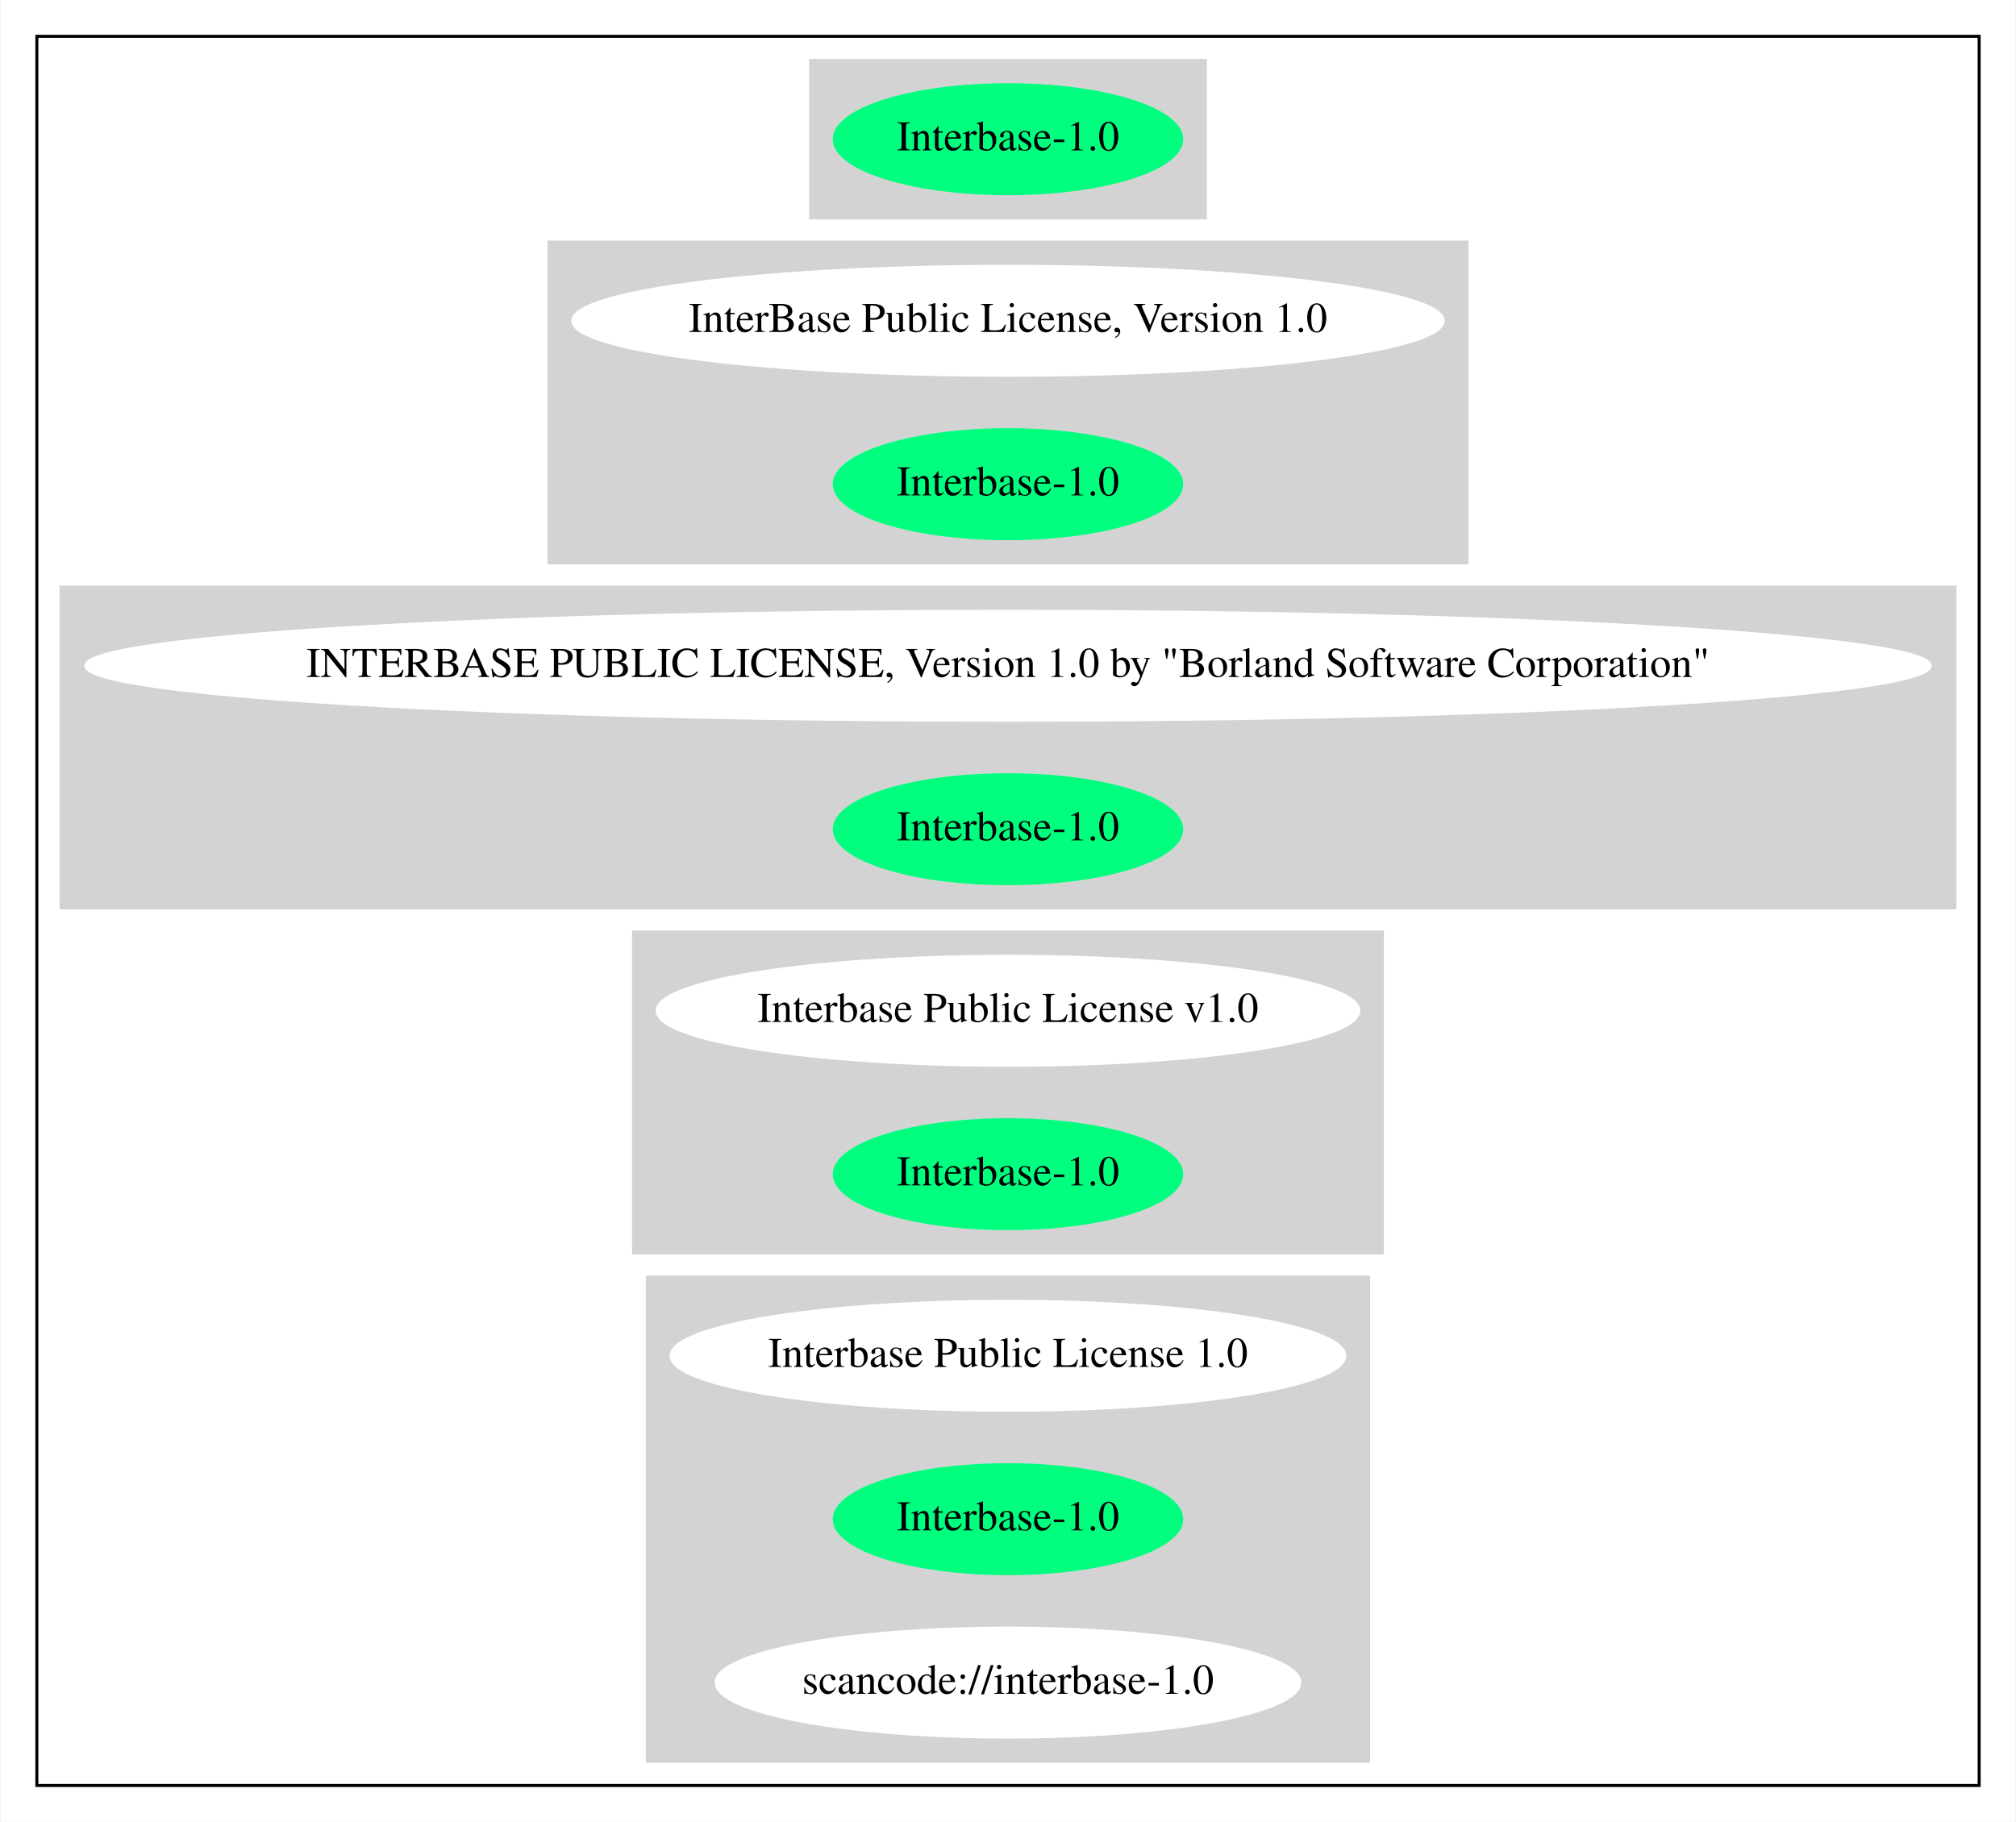
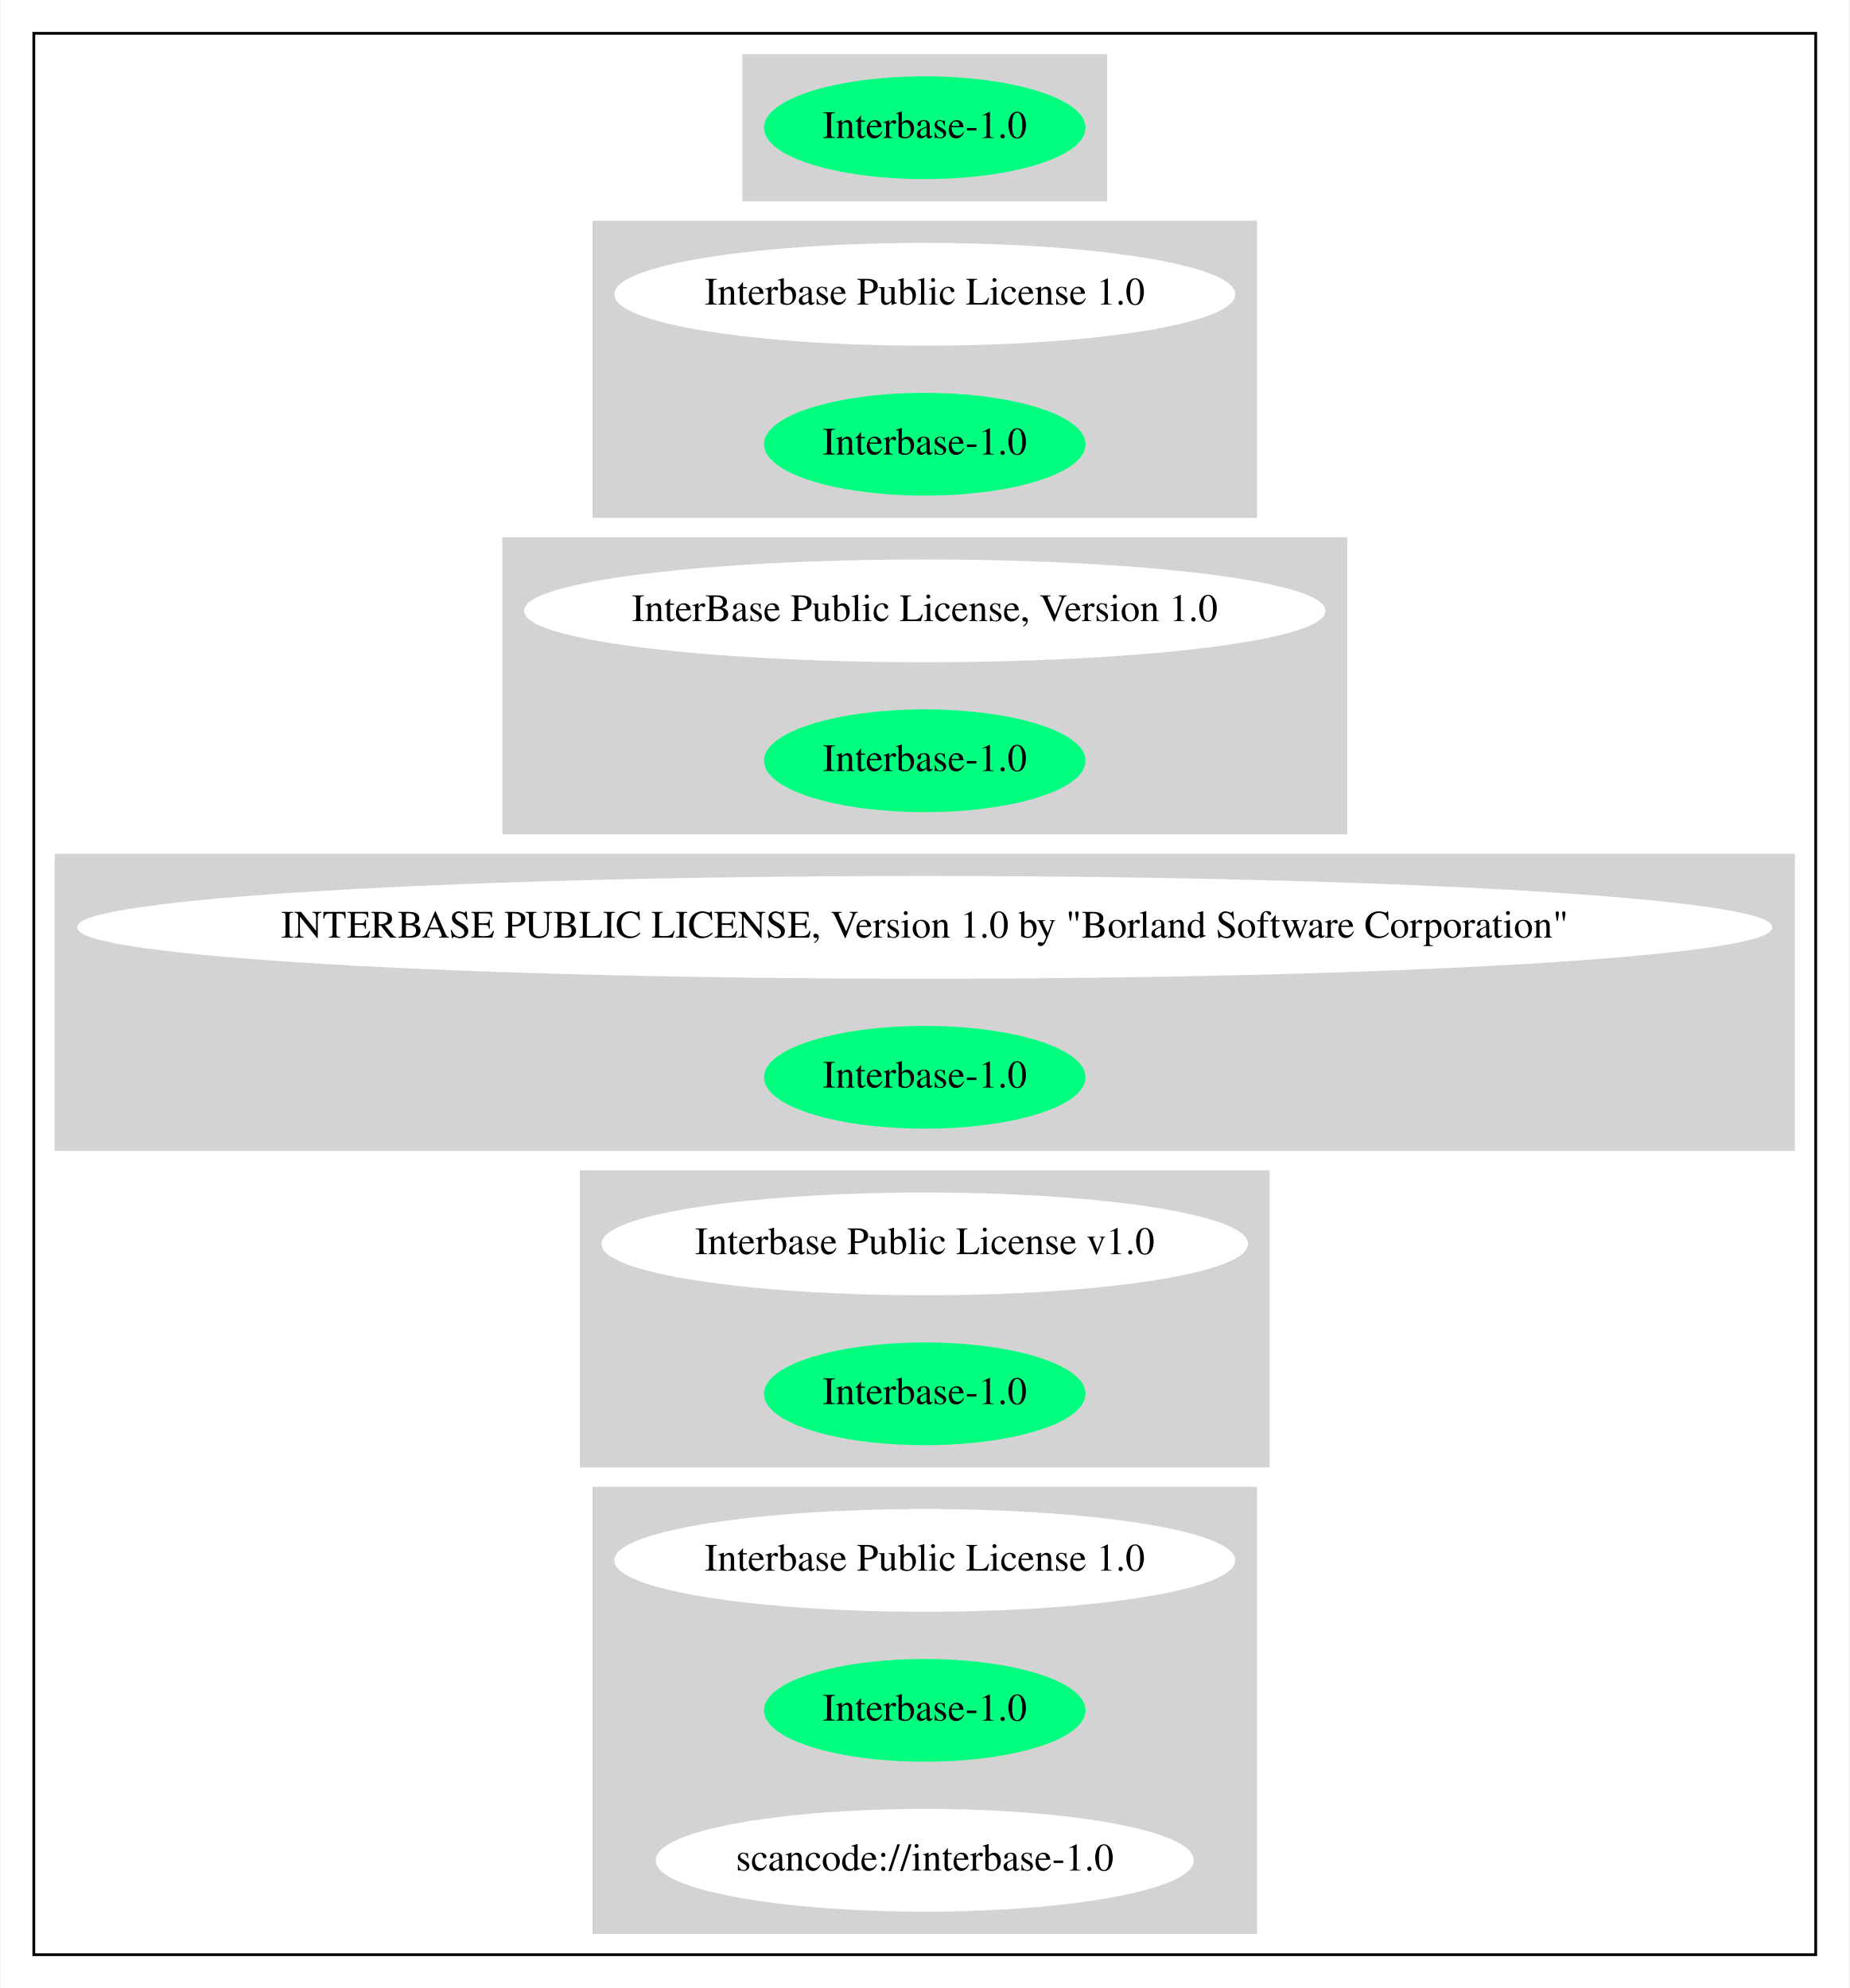
- <svg xmlns="http://www.w3.org/2000/svg" width="666pt" height="602pt" viewBox="0.00 0.00 665.65 602.00">
-   <g id="graph0" class="graph" transform="scale(1 1) rotate(0) translate(4 598)">
-     <polygon fill="white" stroke="transparent" points="-4,4 -4,-598 661.65,-598 661.65,4 -4,4" />
+ <svg xmlns="http://www.w3.org/2000/svg" width="666pt" height="716pt" viewBox="0.00 0.00 665.65 716.00">
+   <g id="graph0" class="graph" transform="scale(1 1) rotate(0) translate(4 712)">
+     <polygon fill="white" stroke="transparent" points="-4,4 -4,-712 661.65,-712 661.65,4 -4,4" />
    <g id="clust1" class="cluster">
-       <polygon fill="none" stroke="black" points="8,-8 8,-586 649.65,-586 649.65,-8 8,-8" />
+       <polygon fill="none" stroke="black" points="8,-8 8,-700 649.65,-700 649.65,-8 8,-8" />
    </g>
    <g id="clust2" class="cluster">
-       <polygon fill="lightgray" stroke="lightgray" points="263.63,-526 263.63,-578 394.02,-578 394.02,-526 263.63,-526" />
+       <polygon fill="lightgray" stroke="lightgray" points="263.63,-640 263.63,-692 394.02,-692 394.02,-640 263.63,-640" />
    </g>
    <g id="clust3" class="cluster">
+       <polygon fill="lightgray" stroke="lightgray" points="209.68,-526 209.68,-632 447.96,-632 447.96,-526 209.68,-526" />
+     </g>
+     <g id="clust4" class="cluster">
      <polygon fill="lightgray" stroke="lightgray" points="177.19,-412 177.19,-518 480.46,-518 480.46,-412 177.19,-412" />
    </g>
-     <g id="clust4" class="cluster">
+     <g id="clust5" class="cluster">
      <polygon fill="lightgray" stroke="lightgray" points="16,-298 16,-404 641.65,-404 641.65,-298 16,-298" />
    </g>
-     <g id="clust5" class="cluster">
+     <g id="clust6" class="cluster">
      <polygon fill="lightgray" stroke="lightgray" points="205.13,-184 205.13,-290 452.51,-290 452.51,-184 205.13,-184" />
    </g>
-     <g id="clust6" class="cluster">
+     <g id="clust7" class="cluster">
      <polygon fill="lightgray" stroke="lightgray" points="209.68,-16 209.68,-176 447.96,-176 447.96,-16 209.68,-16" />
    </g>
    <g id="node1" class="node">
+       <ellipse fill="springgreen" stroke="springgreen" cx="328.82" cy="-666" rx="57.39" ry="18" />
+       <text text-anchor="middle" x="328.82" y="-662.3" font-family="Times,serif" font-size="14.00">Interbase-1.0</text>
+     </g>
+     <g id="node2" class="node">
+       <ellipse fill="white" stroke="white" cx="328.82" cy="-606" rx="111.28" ry="18" />
+       <text text-anchor="middle" x="328.82" y="-602.3" font-family="Times,serif" font-size="14.00">Interbase Public License 1.0</text>
+     </g>
+     <g id="node3" class="node">
      <ellipse fill="springgreen" stroke="springgreen" cx="328.82" cy="-552" rx="57.39" ry="18" />
      <text text-anchor="middle" x="328.82" y="-548.3" font-family="Times,serif" font-size="14.00">Interbase-1.0</text>
    </g>
-     <g id="node2" class="node">
+     <g id="node4" class="node">
      <ellipse fill="white" stroke="white" cx="328.82" cy="-492" rx="143.77" ry="18" />
      <text text-anchor="middle" x="328.82" y="-488.3" font-family="Times,serif" font-size="14.00">InterBase Public License, Version 1.0</text>
    </g>
-     <g id="node3" class="node">
+     <g id="node5" class="node">
      <ellipse fill="springgreen" stroke="springgreen" cx="328.82" cy="-438" rx="57.39" ry="18" />
      <text text-anchor="middle" x="328.82" y="-434.3" font-family="Times,serif" font-size="14.00">Interbase-1.0</text>
    </g>
-     <g id="node4" class="node">
+     <g id="node6" class="node">
      <ellipse fill="white" stroke="white" cx="328.82" cy="-378" rx="304.65" ry="18" />
      <text text-anchor="middle" x="328.82" y="-374.3" font-family="Times,serif" font-size="14.00">INTERBASE PUBLIC LICENSE, Version 1.0 by "Borland Software Corporation"</text>
    </g>
-     <g id="node5" class="node">
+     <g id="node7" class="node">
      <ellipse fill="springgreen" stroke="springgreen" cx="328.82" cy="-324" rx="57.39" ry="18" />
      <text text-anchor="middle" x="328.82" y="-320.3" font-family="Times,serif" font-size="14.00">Interbase-1.0</text>
    </g>
-     <g id="node6" class="node">
+     <g id="node8" class="node">
      <ellipse fill="white" stroke="white" cx="328.82" cy="-264" rx="115.88" ry="18" />
      <text text-anchor="middle" x="328.82" y="-260.3" font-family="Times,serif" font-size="14.00">Interbase Public License v1.0</text>
    </g>
-     <g id="node7" class="node">
+     <g id="node9" class="node">
      <ellipse fill="springgreen" stroke="springgreen" cx="328.82" cy="-210" rx="57.39" ry="18" />
      <text text-anchor="middle" x="328.82" y="-206.3" font-family="Times,serif" font-size="14.00">Interbase-1.0</text>
    </g>
-     <g id="node8" class="node">
+     <g id="node10" class="node">
      <ellipse fill="white" stroke="white" cx="328.82" cy="-150" rx="111.28" ry="18" />
      <text text-anchor="middle" x="328.82" y="-146.3" font-family="Times,serif" font-size="14.00">Interbase Public License 1.0</text>
    </g>
-     <g id="node9" class="node">
+     <g id="node11" class="node">
      <ellipse fill="springgreen" stroke="springgreen" cx="328.82" cy="-96" rx="57.39" ry="18" />
      <text text-anchor="middle" x="328.82" y="-92.3" font-family="Times,serif" font-size="14.00">Interbase-1.0</text>
    </g>
-     <g id="node10" class="node">
+     <g id="node12" class="node">
      <ellipse fill="white" stroke="white" cx="328.82" cy="-42" rx="96.38" ry="18" />
      <text text-anchor="middle" x="328.82" y="-38.3" font-family="Times,serif" font-size="14.00">scancode://interbase-1.0</text>
    </g>
  </g>
</svg>
